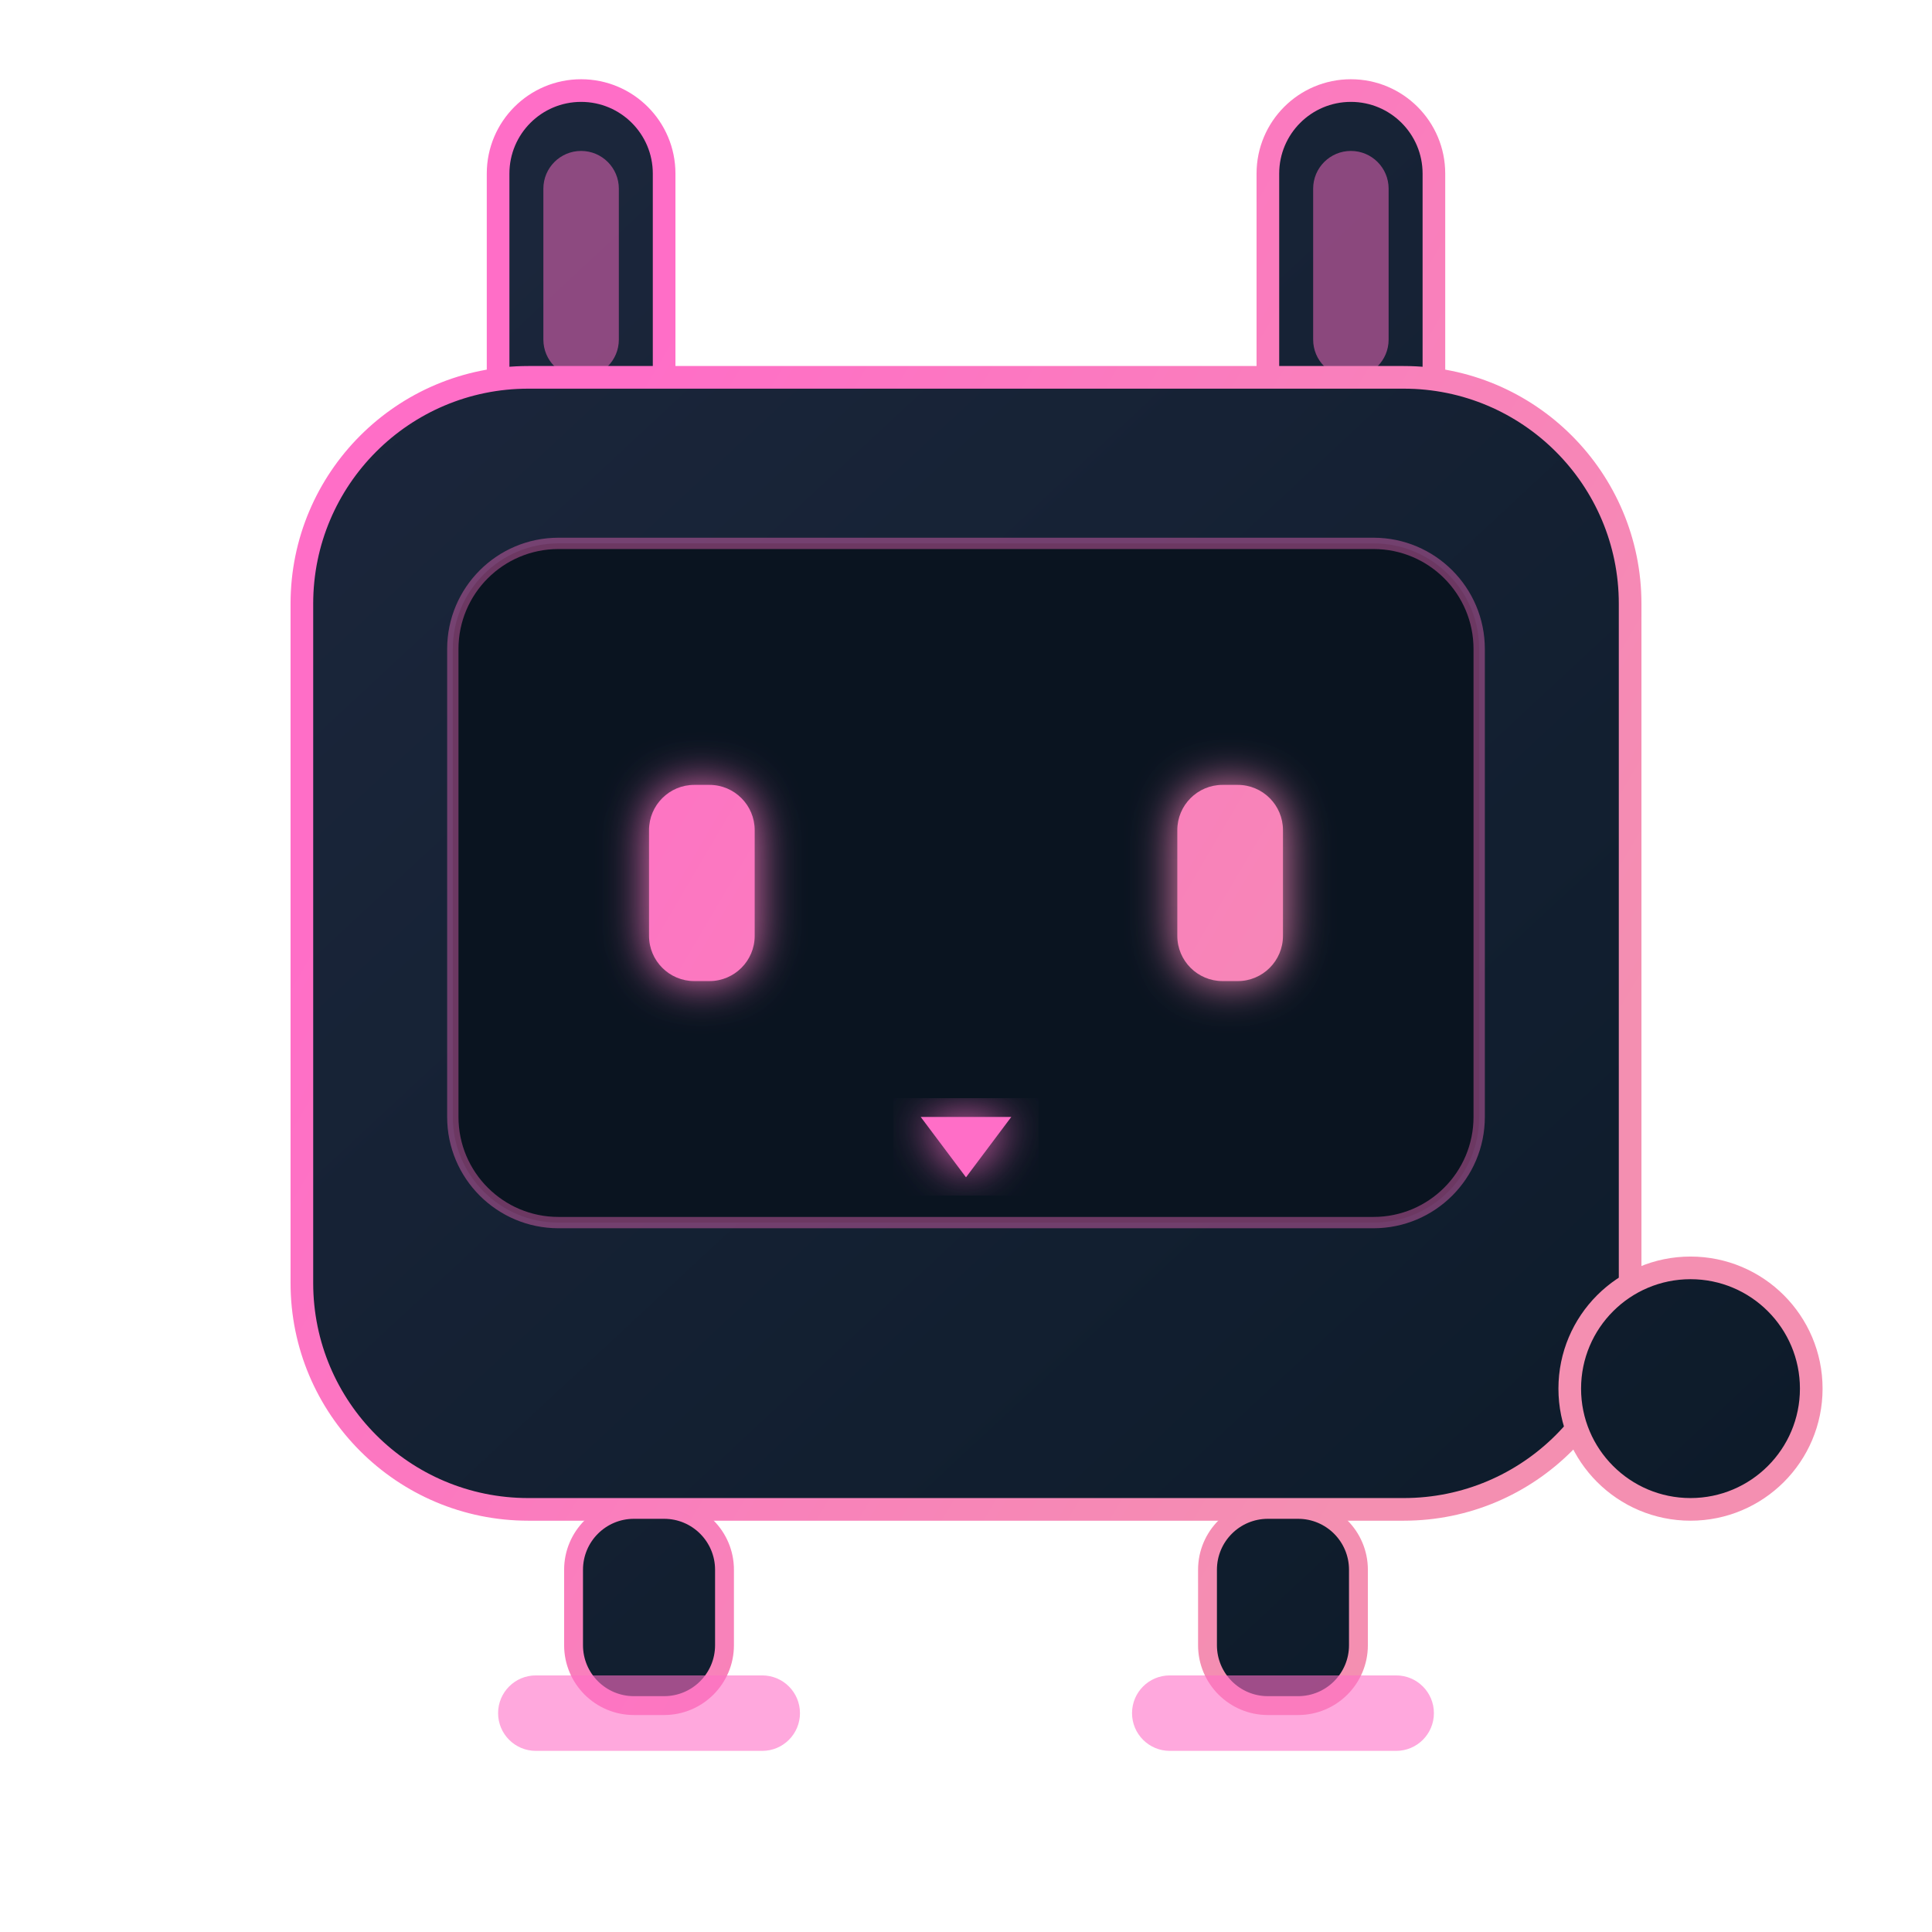
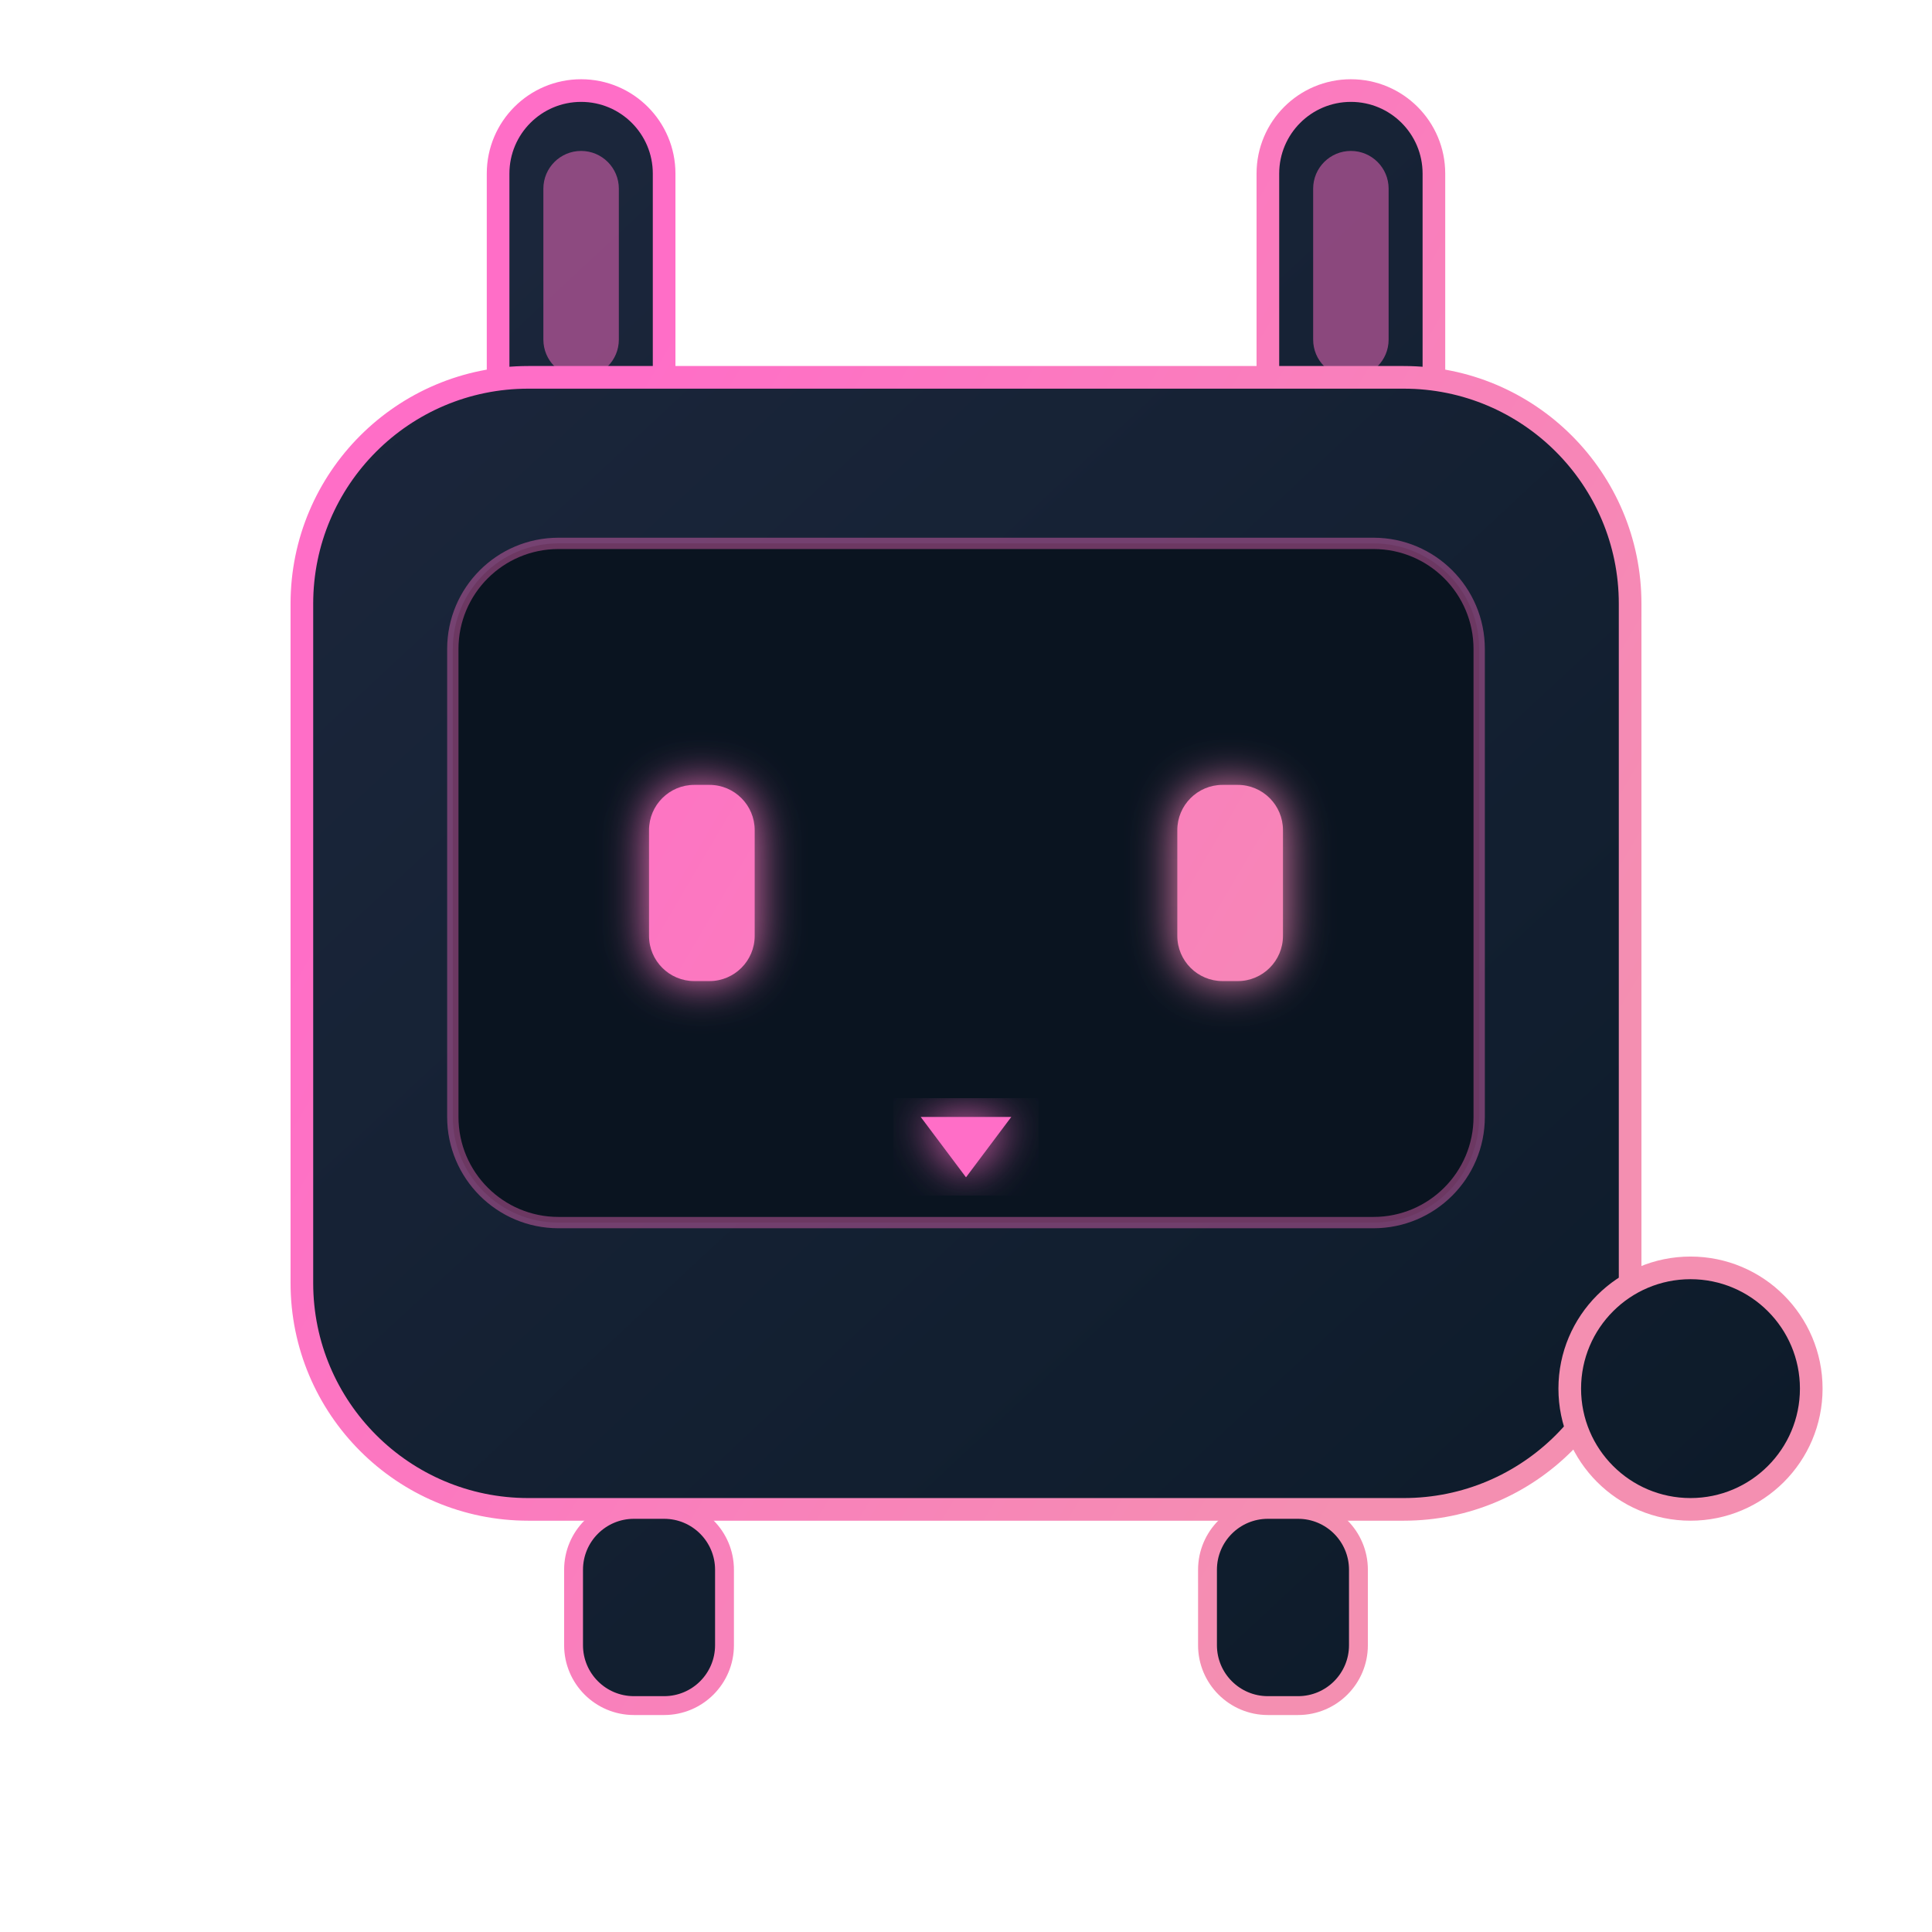
<svg xmlns="http://www.w3.org/2000/svg" width="256" height="256" viewBox="0 0 256 256" fill="none">
  <defs>
    <linearGradient id="bodyGrad" x1="48" y1="48" x2="208" y2="220" gradientUnits="userSpaceOnUse">
      <stop offset="0" stop-color="#1b263b" />
      <stop offset="1" stop-color="#0d1b2a" />
    </linearGradient>
    <linearGradient id="accentGrad" x1="60" y1="90" x2="196" y2="170" gradientUnits="userSpaceOnUse">
      <stop offset="0" stop-color="#ff6ec7" />
      <stop offset="1" stop-color="#f48fb1" />
    </linearGradient>
    <filter id="glow" x="-30%" y="-30%" width="160%" height="160%">
      <feGaussianBlur stdDeviation="3" result="blur" />
      <feMerge>
        <feMergeNode in="blur" />
        <feMergeNode in="SourceGraphic" />
      </feMerge>
    </filter>
  </defs>
  <g id="pet-body-group">
    <rect x="66" y="12" width="22" height="54" rx="11" fill="url(#bodyGrad)" stroke="url(#accentGrad)" stroke-width="3" />
    <rect x="168" y="12" width="22" height="54" rx="11" fill="url(#bodyGrad)" stroke="url(#accentGrad)" stroke-width="3" />
    <rect x="72" y="20" width="10" height="30" rx="5" fill="#ff6ec7" fill-opacity="0.5" />
    <rect x="174" y="20" width="10" height="30" rx="5" fill="#ff6ec7" fill-opacity="0.5" />
    <rect x="40" y="50" width="176" height="150" rx="30" fill="url(#bodyGrad)" stroke="url(#accentGrad)" stroke-width="3" />
    <rect x="60" y="72" width="136" height="90" rx="14" fill="#0a1420" stroke="#ff6ec7" stroke-opacity="0.4" stroke-width="1.5" />
    <g filter="url(#glow)">
      <rect x="86" y="104" width="14" height="26" rx="6" fill="url(#accentGrad)">
        <animate attributeName="height" values="26;2;26" keyTimes="0;0.5;1" dur="3.2s" repeatCount="indefinite" />
        <animate attributeName="y" values="104;117;104" keyTimes="0;0.5;1" dur="3.2s" repeatCount="indefinite" />
      </rect>
      <rect x="156" y="104" width="14" height="26" rx="6" fill="url(#accentGrad)">
        <animate attributeName="height" values="26;2;26" keyTimes="0;0.5;1" dur="3.2s" repeatCount="indefinite" />
        <animate attributeName="y" values="104;117;104" keyTimes="0;0.5;1" dur="3.2s" repeatCount="indefinite" />
      </rect>
    </g>
    <path d="M122 148 L128 156 L134 148 Z" fill="#ff6ec7" filter="url(#glow)" />
    <rect x="76" y="200" width="20" height="26" rx="8" fill="url(#bodyGrad)" stroke="url(#accentGrad)" stroke-width="2.5" />
    <rect x="160" y="200" width="20" height="26" rx="8" fill="url(#bodyGrad)" stroke="url(#accentGrad)" stroke-width="2.5" />
-     <rect x="66" y="222" width="40" height="10" rx="5" fill="#ff6ec7" fill-opacity="0.6" />
-     <rect x="150" y="222" width="40" height="10" rx="5" fill="#ff6ec7" fill-opacity="0.6" />
    <circle cx="224" cy="184" r="16" fill="url(#bodyGrad)" stroke="url(#accentGrad)" stroke-width="3" />
  </g>
</svg>
